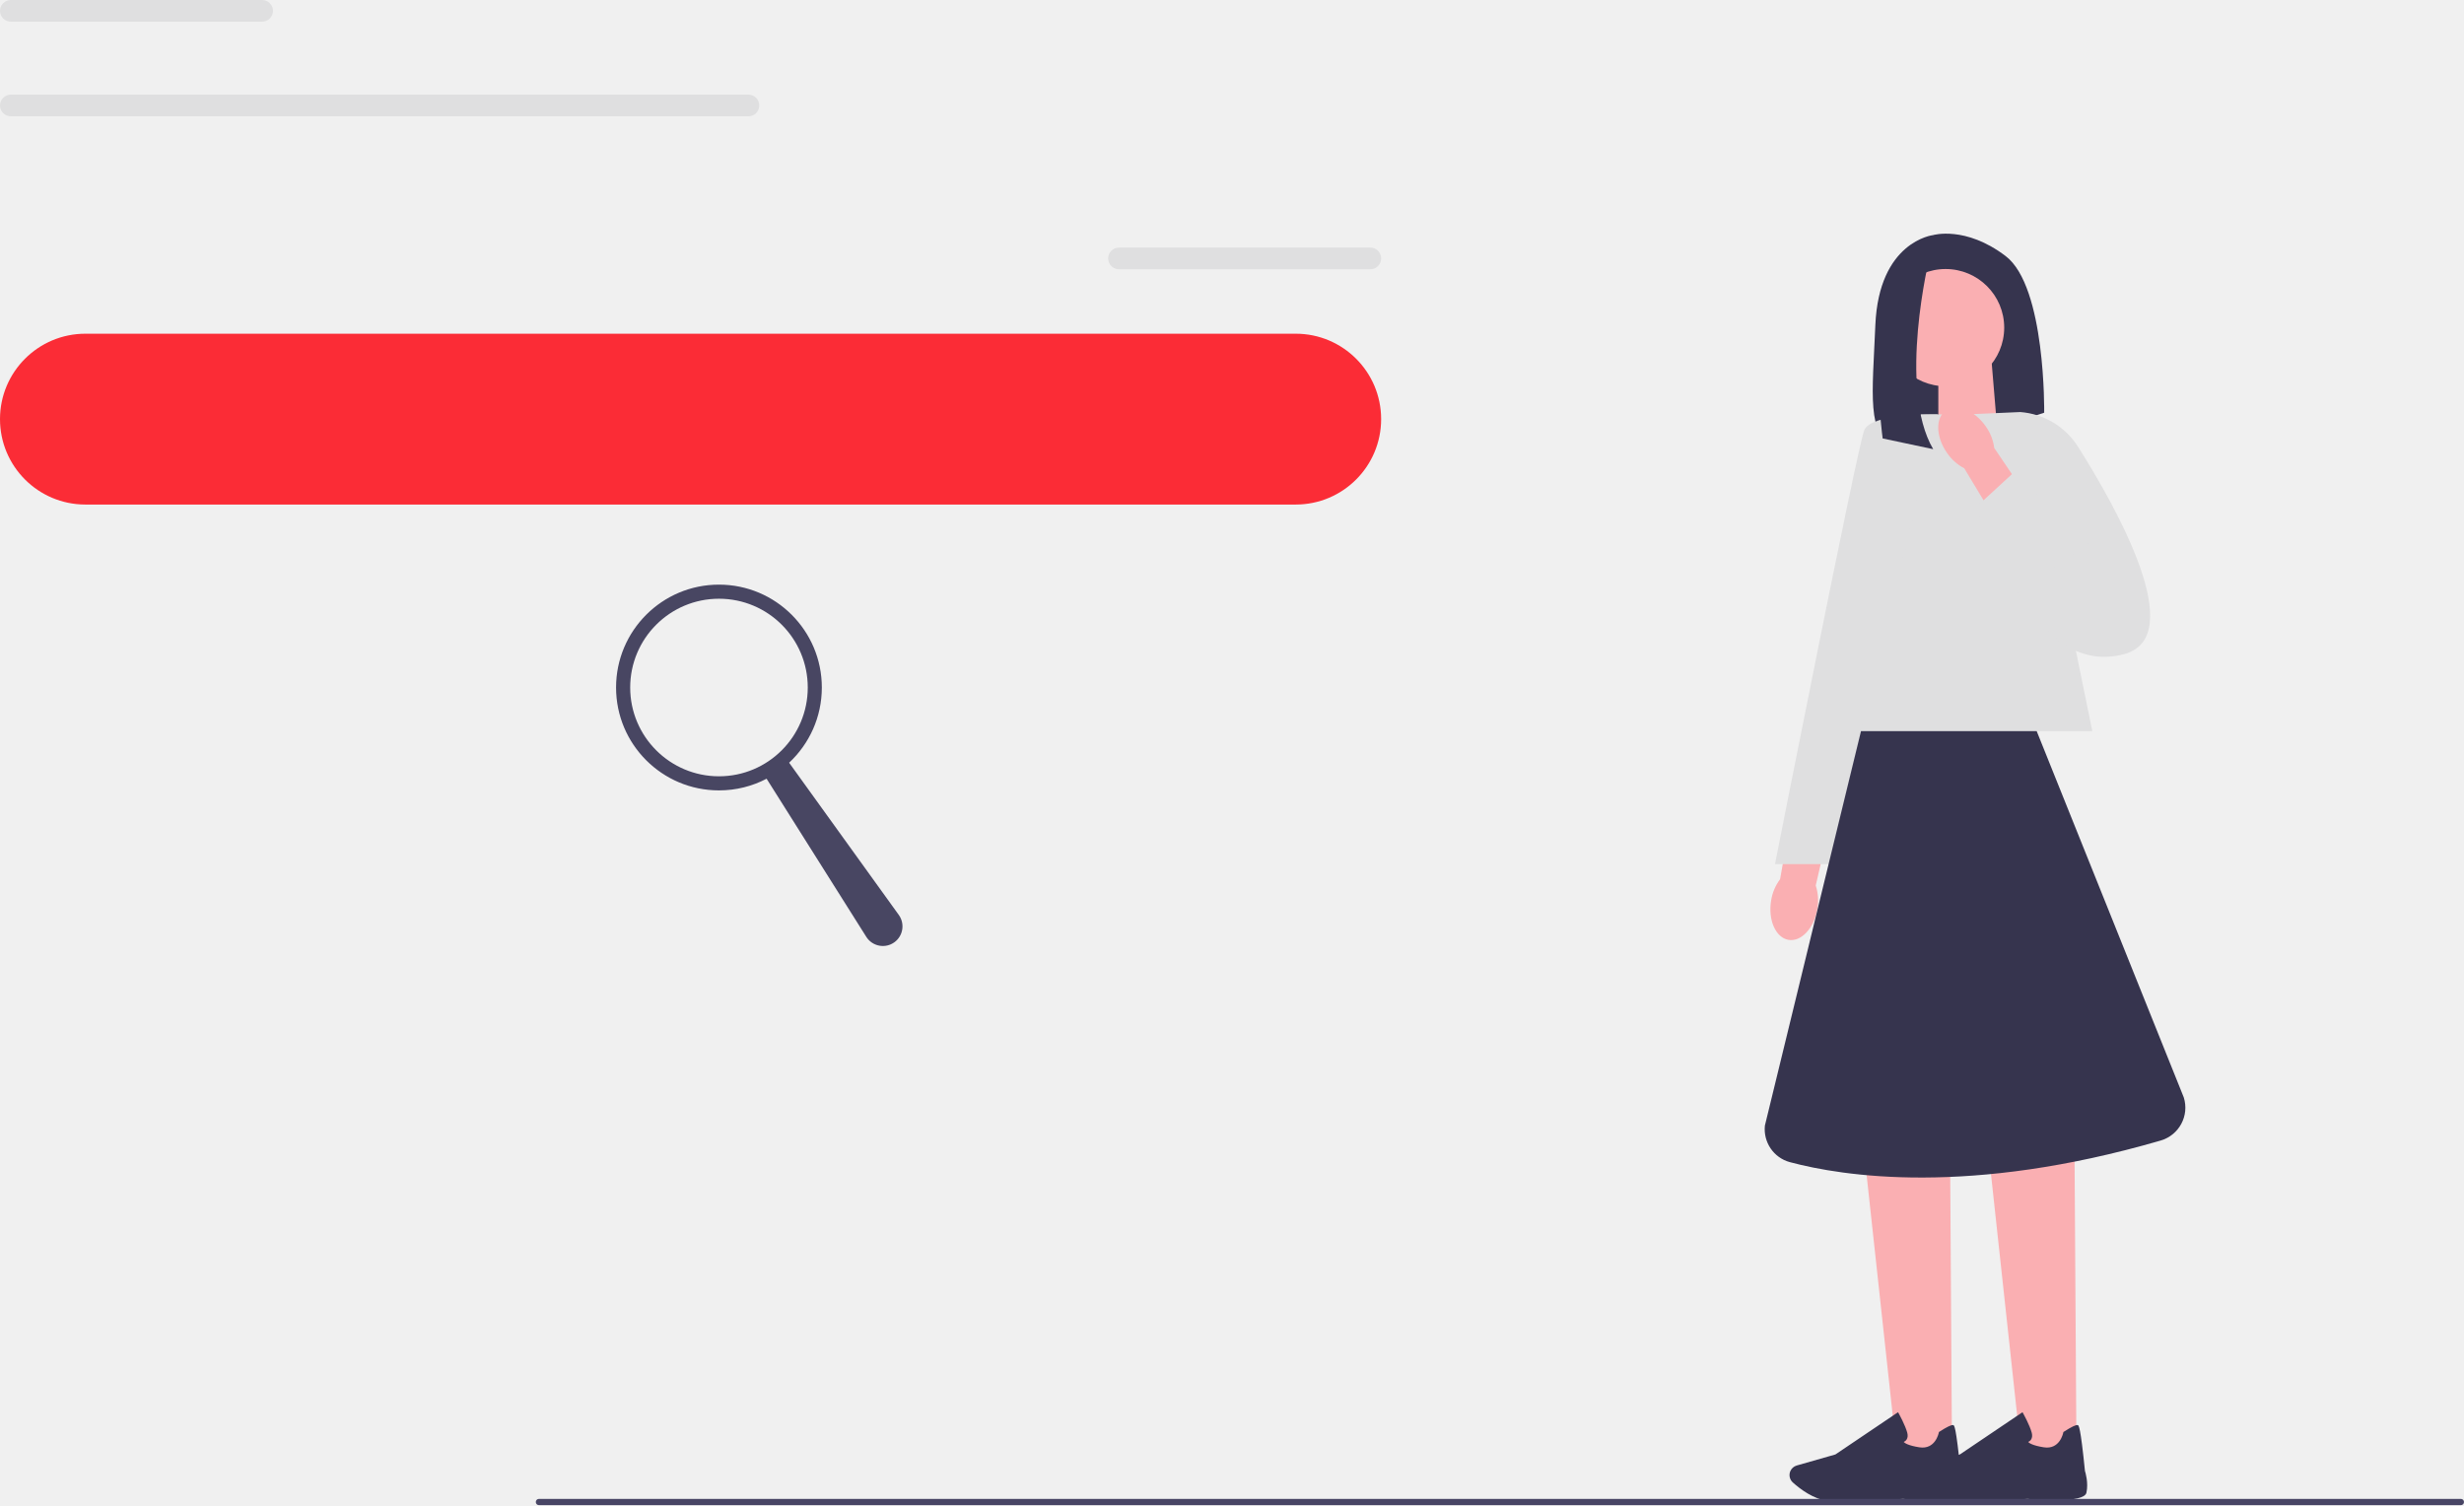
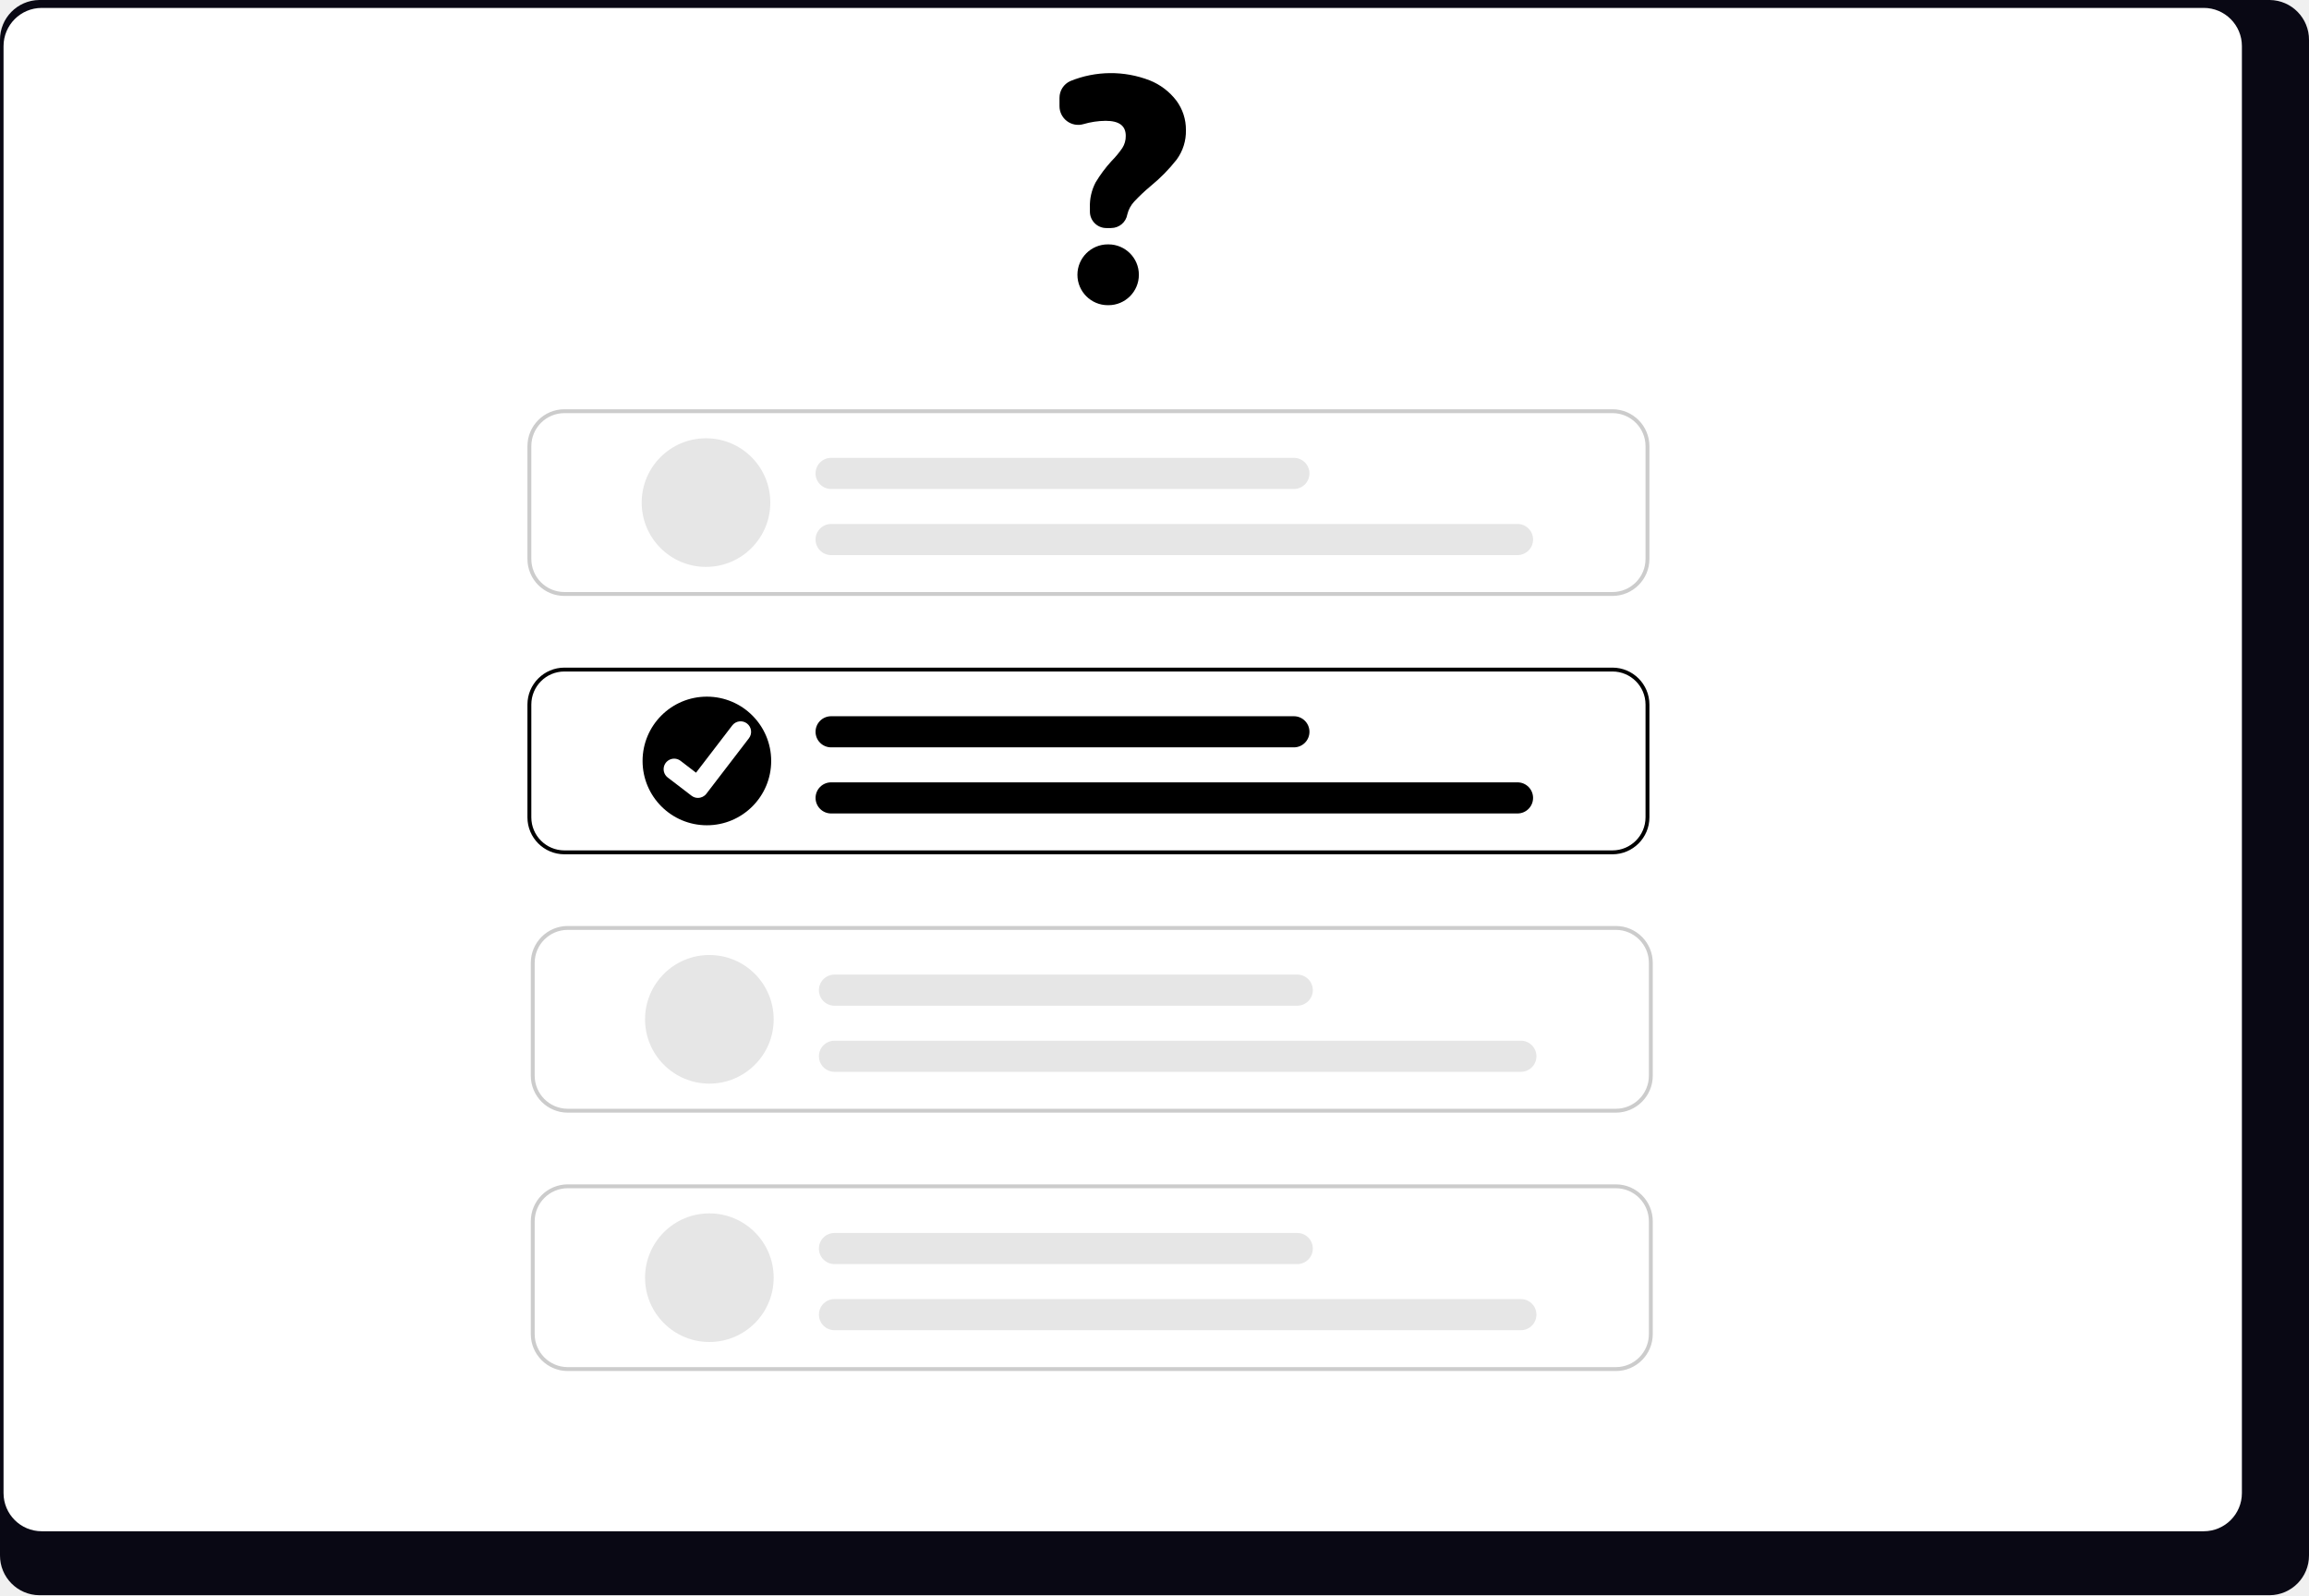
- <svg xmlns="http://www.w3.org/2000/svg" width="934.98" height="571.14" viewBox="0 0 934.98 571.14" role="img" artist="Katerina Limpitsouni" source="https://undraw.co/">
-   <path d="m733.52,89.21s-20.58,2.32-21.91,34.19c-1.11,26.56-3.37,41.36,7.44,46.9,3.86,1.98,8.4,2.15,12.53.8l44.1-14.5s.66-47.8-14.61-59.42-27.55-7.97-27.55-7.97h0Z" fill="#36344e" stroke-width="0" />
-   <polygon points="757.83 162.46 735.51 169.8 735.51 137.67 755.76 137.67 757.83 162.46" fill="#faafb2" stroke-width="0" />
-   <path id="uuid-ea0a1472-32fb-4242-948a-de51795c4bd3-46-44-46-72-78-43-43-46-2526" d="m689.6,344.84c-1.21,7.36-6.12,12.64-10.96,11.79-4.85-.85-7.79-7.51-6.58-14.87.44-2.95,1.61-5.74,3.4-8.13l5.53-31.12,15.05,3.15-7.05,30.34c.93,2.87,1.14,5.9.61,8.84h0Z" fill="#faafb2" stroke-width="0" />
-   <polygon points="740.7 551.77 719.8 551.77 707.67 440.07 739.99 440.07 740.7 551.77" fill="#faafb2" stroke-width="0" />
-   <path d="m699.44,569.72c-2.2,0-4.16-.05-5.63-.19-5.55-.51-10.85-4.61-13.51-7-1.19-1.07-1.58-2.79-.96-4.27h0c.45-1.06,1.34-1.85,2.45-2.17l14.67-4.19,23.76-16.03.27.48c.1.18,2.43,4.38,3.21,7.22.3,1.08.22,1.98-.23,2.68-.31.48-.75.76-1.1.92.43.45,1.78,1.36,5.93,2.02,6.07.96,7.33-5.32,7.39-5.58l.04-.21.18-.12c2.88-1.86,4.66-2.7,5.27-2.52.38.11,1.02.31,2.74,17.41.17.54,1.38,4.47.56,8.24-.89,4.1-18.78,2.69-22.36,2.36-.1.01-13.49.96-22.67.96h-.01Z" fill="#36344e" stroke-width="0" />
-   <polygon points="787.93 551.77 767.02 551.77 754.9 440.07 787.21 440.07 787.93 551.77" fill="#faafb2" stroke-width="0" />
-   <path d="m746.67,569.72c-2.2,0-4.16-.05-5.63-.19-5.55-.51-10.85-4.61-13.51-7-1.19-1.07-1.58-2.79-.96-4.27h0c.45-1.06,1.34-1.85,2.45-2.17l14.67-4.19,23.76-16.03.27.48c.1.18,2.43,4.38,3.21,7.22.3,1.08.22,1.98-.23,2.68-.31.48-.75.76-1.1.92.43.45,1.78,1.36,5.93,2.02,6.07.96,7.33-5.32,7.39-5.58l.04-.21.18-.12c2.89-1.86,4.66-2.7,5.27-2.52.38.11,1.02.31,2.74,17.41.17.54,1.38,4.47.56,8.24-.89,4.1-18.78,2.69-22.36,2.36-.1.01-13.49.96-22.67.96h-.01Z" fill="#36344e" stroke-width="0" />
-   <polygon points="793.94 277.42 692.37 277.42 728.88 157.26 769.38 157.26 793.94 277.42" fill="#dfdfe0" stroke-width="0" />
-   <path d="m735.27,157.27s-25.23-.66-27.88,5.98-33.86,164.65-33.86,164.65h20.58l41.16-170.62h0Z" fill="#dfdfe0" stroke-width="0" />
-   <circle cx="738.27" cy="124.32" r="22.24" fill="#faafb2" stroke-width="0" />
-   <path d="m732.19,97.51s-12.24,49.7,1.37,72.93l-19.17-4.07s-7.43-54.39,7.51-64.28c0,0,10.29-4.58,10.29-4.58Z" fill="#36344e" stroke-width="0" />
-   <path d="m772.83,277.42h-66.66l-36.47,149.69c-.67,6.32,3.34,12.22,9.48,13.87,20.01,5.36,68.03,12.95,140.7-8.2,6.99-2.03,10.96-9.41,8.77-16.36l-55.82-139h0Z" fill="#36344e" stroke-width="0" />
-   <path d="m745.88,157.26l20.73-.91c8.98.68,17.1,5.56,21.91,13.17,14.65,23.16,42.06,71.97,17.59,78.66-32.26,8.81-47.89-40.24-47.89-40.24l-12.34-50.68h0Z" fill="#dfdfe0" stroke-width="0" />
-   <path id="uuid-298a271f-a3d1-4ea5-9ac1-ac2853dfa275-47-45-47-73-79-44-44-47-2527" d="m738.77,171.8c-4.26-6.12-4.41-13.33-.35-16.1,4.07-2.77,10.82-.04,15.08,6.08,1.74,2.42,2.84,5.24,3.22,8.2l17.71,26.18-12.99,8.23-16.08-26.68c-2.67-1.41-4.93-3.44-6.59-5.91h0Z" fill="#faafb2" stroke-width="0" />
-   <polygon points="749.25 192.97 763.88 179.51 792.81 206.44 765.91 224.83 749.25 192.97" fill="#dfdfe0" stroke-width="0" />
-   <path d="m32.41,126.63h459.26c17.9,0,32.41,14.51,32.41,32.41h0c0,17.9-14.51,32.41-32.41,32.41H32.41c-17.9,0-32.41-14.51-32.41-32.41h0c0-17.9,14.51-32.41,32.41-32.41Z" fill="#fb2c36" stroke-width="0" />
-   <path d="m203.31,569.95c0,.66.53,1.19,1.19,1.19h729.29c.66,0,1.19-.53,1.19-1.19s-.53-1.19-1.19-1.19H204.5c-.66,0-1.19.53-1.19,1.19Z" fill="#484565" stroke-width="0" />
-   <path d="m424.62,93.95h95.35c2.28,0,4.12,1.84,4.12,4.11h0c0,2.27-1.84,4.11-4.12,4.11h-95.35c-2.28,0-4.12-1.84-4.12-4.11h0c0-2.27,1.84-4.11,4.12-4.11Z" fill="#dfdfe0" stroke-width="0" />
-   <path d="m4.12,0h95.35c2.28,0,4.12,1.84,4.12,4.11h0c0,2.27-1.84,4.11-4.12,4.11H4.12C1.84,8.23,0,6.39,0,4.11h0C0,1.84,1.84,0,4.12,0Z" fill="#dfdfe0" stroke-width="0" />
-   <path d="m4.12,35.91h279.87c2.28,0,4.12,1.84,4.12,4.12h0c0,2.27-1.84,4.11-4.12,4.11H4.12c-2.28,0-4.12-1.84-4.12-4.11h0c0-2.27,1.84-4.12,4.12-4.12Z" fill="#dfdfe0" stroke-width="0" />
-   <path d="m233.77,260.88c0,21.56,17.48,39.04,39.04,39.04,6.53,0,12.68-1.6,18.08-4.43l37.83,60c2.32,3.67,7.27,4.59,10.75,1.99h0c3.25-2.43,3.95-7.01,1.58-10.31l-41.61-57.75c7.63-7.13,12.41-17.28,12.41-28.54,0-21.56-17.48-39.04-39.04-39.04s-39.04,17.48-39.04,39.04Zm5.36,0c0-18.6,15.08-33.69,33.69-33.69s33.69,15.08,33.69,33.69c0,18.6-15.08,33.69-33.69,33.69-18.6,0-33.69-15.08-33.69-33.69Z" fill="#484662" stroke-width="0" />
+ <svg xmlns="http://www.w3.org/2000/svg" width="654.016" height="451.84" viewBox="0 0 654.016 451.84" role="img" artist="Katerina Limpitsouni" source="https://undraw.co/">
+   <g transform="translate(-632.992 -314.08)">
+     <path d="M1209.326,232.384H577.582a11.246,11.246,0,0,0-11.136,11.328V672.92a11.24,11.24,0,0,0,11.136,11.3h631.744a11.241,11.241,0,0,0,11.136-11.3V243.713a11.246,11.246,0,0,0-11.135-11.328Z" transform="translate(66.546 81.695)" fill="#090814" />
+     <path d="M1189.648,232.384H577.241a10.819,10.819,0,0,0-10.8,10.818V653.059a10.814,10.814,0,0,0,10.8,10.8h612.407a10.814,10.814,0,0,0,10.8-10.8V243.2a10.818,10.818,0,0,0-10.794-10.818Z" transform="translate(67.554 83.939)" fill="#fff" />
+     <g transform="translate(782.387 429.998)">
+       <path d="M533.522,480.422H236.655a10.477,10.477,0,0,1-10.465-10.465V438.013a10.477,10.477,0,0,1,10.465-10.465H533.522a10.477,10.477,0,0,1,10.465,10.465v31.945a10.477,10.477,0,0,1-10.465,10.465ZM236.655,428.647a9.373,9.373,0,0,0-9.363,9.363v31.945a9.373,9.373,0,0,0,9.363,9.363H533.522a9.373,9.373,0,0,0,9.363-9.363V438.013a9.373,9.373,0,0,0-9.363-9.366Z" transform="translate(-226.19 -427.548)" fill="#ccc" />
+       <path d="M295.991,477.083a18.215,18.215,0,1,1,18.214-18.215,18.214,18.214,0,0,1-18.214,18.215Z" transform="translate(-245.412 -432.432)" fill="#e6e6e6" />
+       <path d="M555.1,488.156H360.683a4.406,4.406,0,1,1,0-8.813H555.1a4.406,4.406,0,1,1,0,8.813Z" transform="translate(-274.665 -446.848)" fill="#e6e6e6" />
+       <path d="M491.759,458.307H360.676a4.406,4.406,0,1,1,0-8.813H491.759a4.406,4.406,0,1,1,0,8.813Z" transform="translate(-274.662 -435.725)" fill="#e6e6e6" />
+     </g>
+     <g transform="translate(783.339 576.359)">
+       <path d="M533.522,480.422H236.655a10.477,10.477,0,0,1-10.465-10.465V438.013a10.477,10.477,0,0,1,10.465-10.465H533.522a10.477,10.477,0,0,1,10.465,10.465v31.945a10.477,10.477,0,0,1-10.465,10.465ZM236.655,428.647a9.373,9.373,0,0,0-9.363,9.363v31.945a9.373,9.373,0,0,0,9.363,9.363H533.522a9.373,9.373,0,0,0,9.363-9.363V438.013a9.373,9.373,0,0,0-9.363-9.366Z" transform="translate(-226.19 -427.548)" fill="#ccc" />
+       <path d="M295.991,477.083a18.215,18.215,0,1,1,18.214-18.215,18.214,18.214,0,0,1-18.214,18.215Z" transform="translate(-245.412 -432.432)" fill="#e6e6e6" />
+       <path d="M555.1,488.156H360.683a4.406,4.406,0,1,1,0-8.813H555.1a4.406,4.406,0,1,1,0,8.813Z" transform="translate(-274.665 -446.848)" fill="#e6e6e6" />
+       <path d="M491.759,458.307H360.676a4.406,4.406,0,1,1,0-8.813H491.759a4.406,4.406,0,1,1,0,8.813Z" transform="translate(-274.662 -435.725)" fill="#e6e6e6" />
+     </g>
+     <g transform="translate(783.339 649.541)">
+       <path d="M533.522,480.422H236.655a10.477,10.477,0,0,1-10.465-10.465V438.013a10.477,10.477,0,0,1,10.465-10.465H533.522a10.477,10.477,0,0,1,10.465,10.465v31.945a10.477,10.477,0,0,1-10.465,10.465ZM236.655,428.647a9.373,9.373,0,0,0-9.363,9.363v31.945a9.373,9.373,0,0,0,9.363,9.363H533.522a9.373,9.373,0,0,0,9.363-9.363V438.013a9.373,9.373,0,0,0-9.363-9.366Z" transform="translate(-226.19 -427.548)" fill="#ccc" />
+       <path d="M295.991,477.083a18.215,18.215,0,1,1,18.214-18.215,18.214,18.214,0,0,1-18.214,18.215Z" transform="translate(-245.412 -432.432)" fill="#e6e6e6" />
+       <path d="M555.1,488.156H360.683a4.406,4.406,0,1,1,0-8.813H555.1a4.406,4.406,0,1,1,0,8.813Z" transform="translate(-274.665 -446.848)" fill="#e6e6e6" />
+       <path d="M491.759,458.307H360.676a4.406,4.406,0,1,1,0-8.813H491.759a4.406,4.406,0,1,1,0,8.813Z" transform="translate(-274.662 -435.725)" fill="#e6e6e6" />
+     </g>
+     <path d="M533.522,480.422H236.655a10.477,10.477,0,0,1-10.465-10.465V438.013a10.477,10.477,0,0,1,10.465-10.465H533.522a10.477,10.477,0,0,1,10.465,10.465v31.945a10.477,10.477,0,0,1-10.465,10.465ZM236.655,428.647a9.373,9.373,0,0,0-9.363,9.363v31.945a9.373,9.373,0,0,0,9.363,9.363H533.522a9.373,9.373,0,0,0,9.363-9.363V438.013a9.373,9.373,0,0,0-9.363-9.366Z" transform="translate(556.197 75.631)" fill="#000000" />
+     <path d="M295.991,477.083a18.215,18.215,0,1,1,18.214-18.215,18.214,18.214,0,0,1-18.214,18.215Z" transform="translate(537.223 70.748)" fill="#000000" />
+     <path d="M555.1,488.156H360.683a4.406,4.406,0,1,1,0-8.813H555.1a4.406,4.406,0,1,1,0,8.813Z" transform="translate(507.722 56.332)" fill="#000000" />
+     <path d="M491.759,458.307H360.676a4.406,4.406,0,1,1,0-8.813H491.759a4.406,4.406,0,1,1,0,8.813Z" transform="translate(507.725 67.455)" fill="#000000" />
+     <path d="M304.142,236.695a2.959,2.959,0,0,1-1.782-.591l-.032-.024-6.7-5.128a2.98,2.98,0,1,1,3.626-4.729l4.343,3.33,10.261-13.387a2.975,2.975,0,0,1,4.175-.551h0l-.063.093.065-.093a2.981,2.981,0,0,1,.55,4.176l-12.069,15.739a2.98,2.98,0,0,1-2.37,1.158Z" transform="translate(526.543 303.387)" fill="#fff" />
+     <path d="M470.9,406.372h-1.375a4.652,4.652,0,0,1-4.646-4.646v-1.154a14.216,14.216,0,0,1,1.61-7.116A37.435,37.435,0,0,1,471,387.4a26.7,26.7,0,0,0,3.066-3.7,6.217,6.217,0,0,0,.968-3.438c0-2.868-1.869-4.263-5.713-4.263a23.2,23.2,0,0,0-6.3.945,5.3,5.3,0,0,1-6.757-5.1v-2.337a5.2,5.2,0,0,1,3.068-4.766,30.44,30.44,0,0,1,22.478-.2,17.82,17.82,0,0,1,7.555,5.725,13.789,13.789,0,0,1,2.71,8.357,13.592,13.592,0,0,1-2.62,8.358,47.779,47.779,0,0,1-7.326,7.464,52.2,52.2,0,0,0-4.7,4.425,8.169,8.169,0,0,0-1.953,3.635,4.634,4.634,0,0,1-4.579,3.859Z" transform="translate(476.825 -27.699)" fill="#000000" />
+     <path d="M479.183,514.631H479a8.611,8.611,0,1,1,0-17.223h.181a8.611,8.611,0,1,1,0,17.223Z" transform="translate(467.781 -114.109)" fill="#000000" />
+   </g>
</svg>
